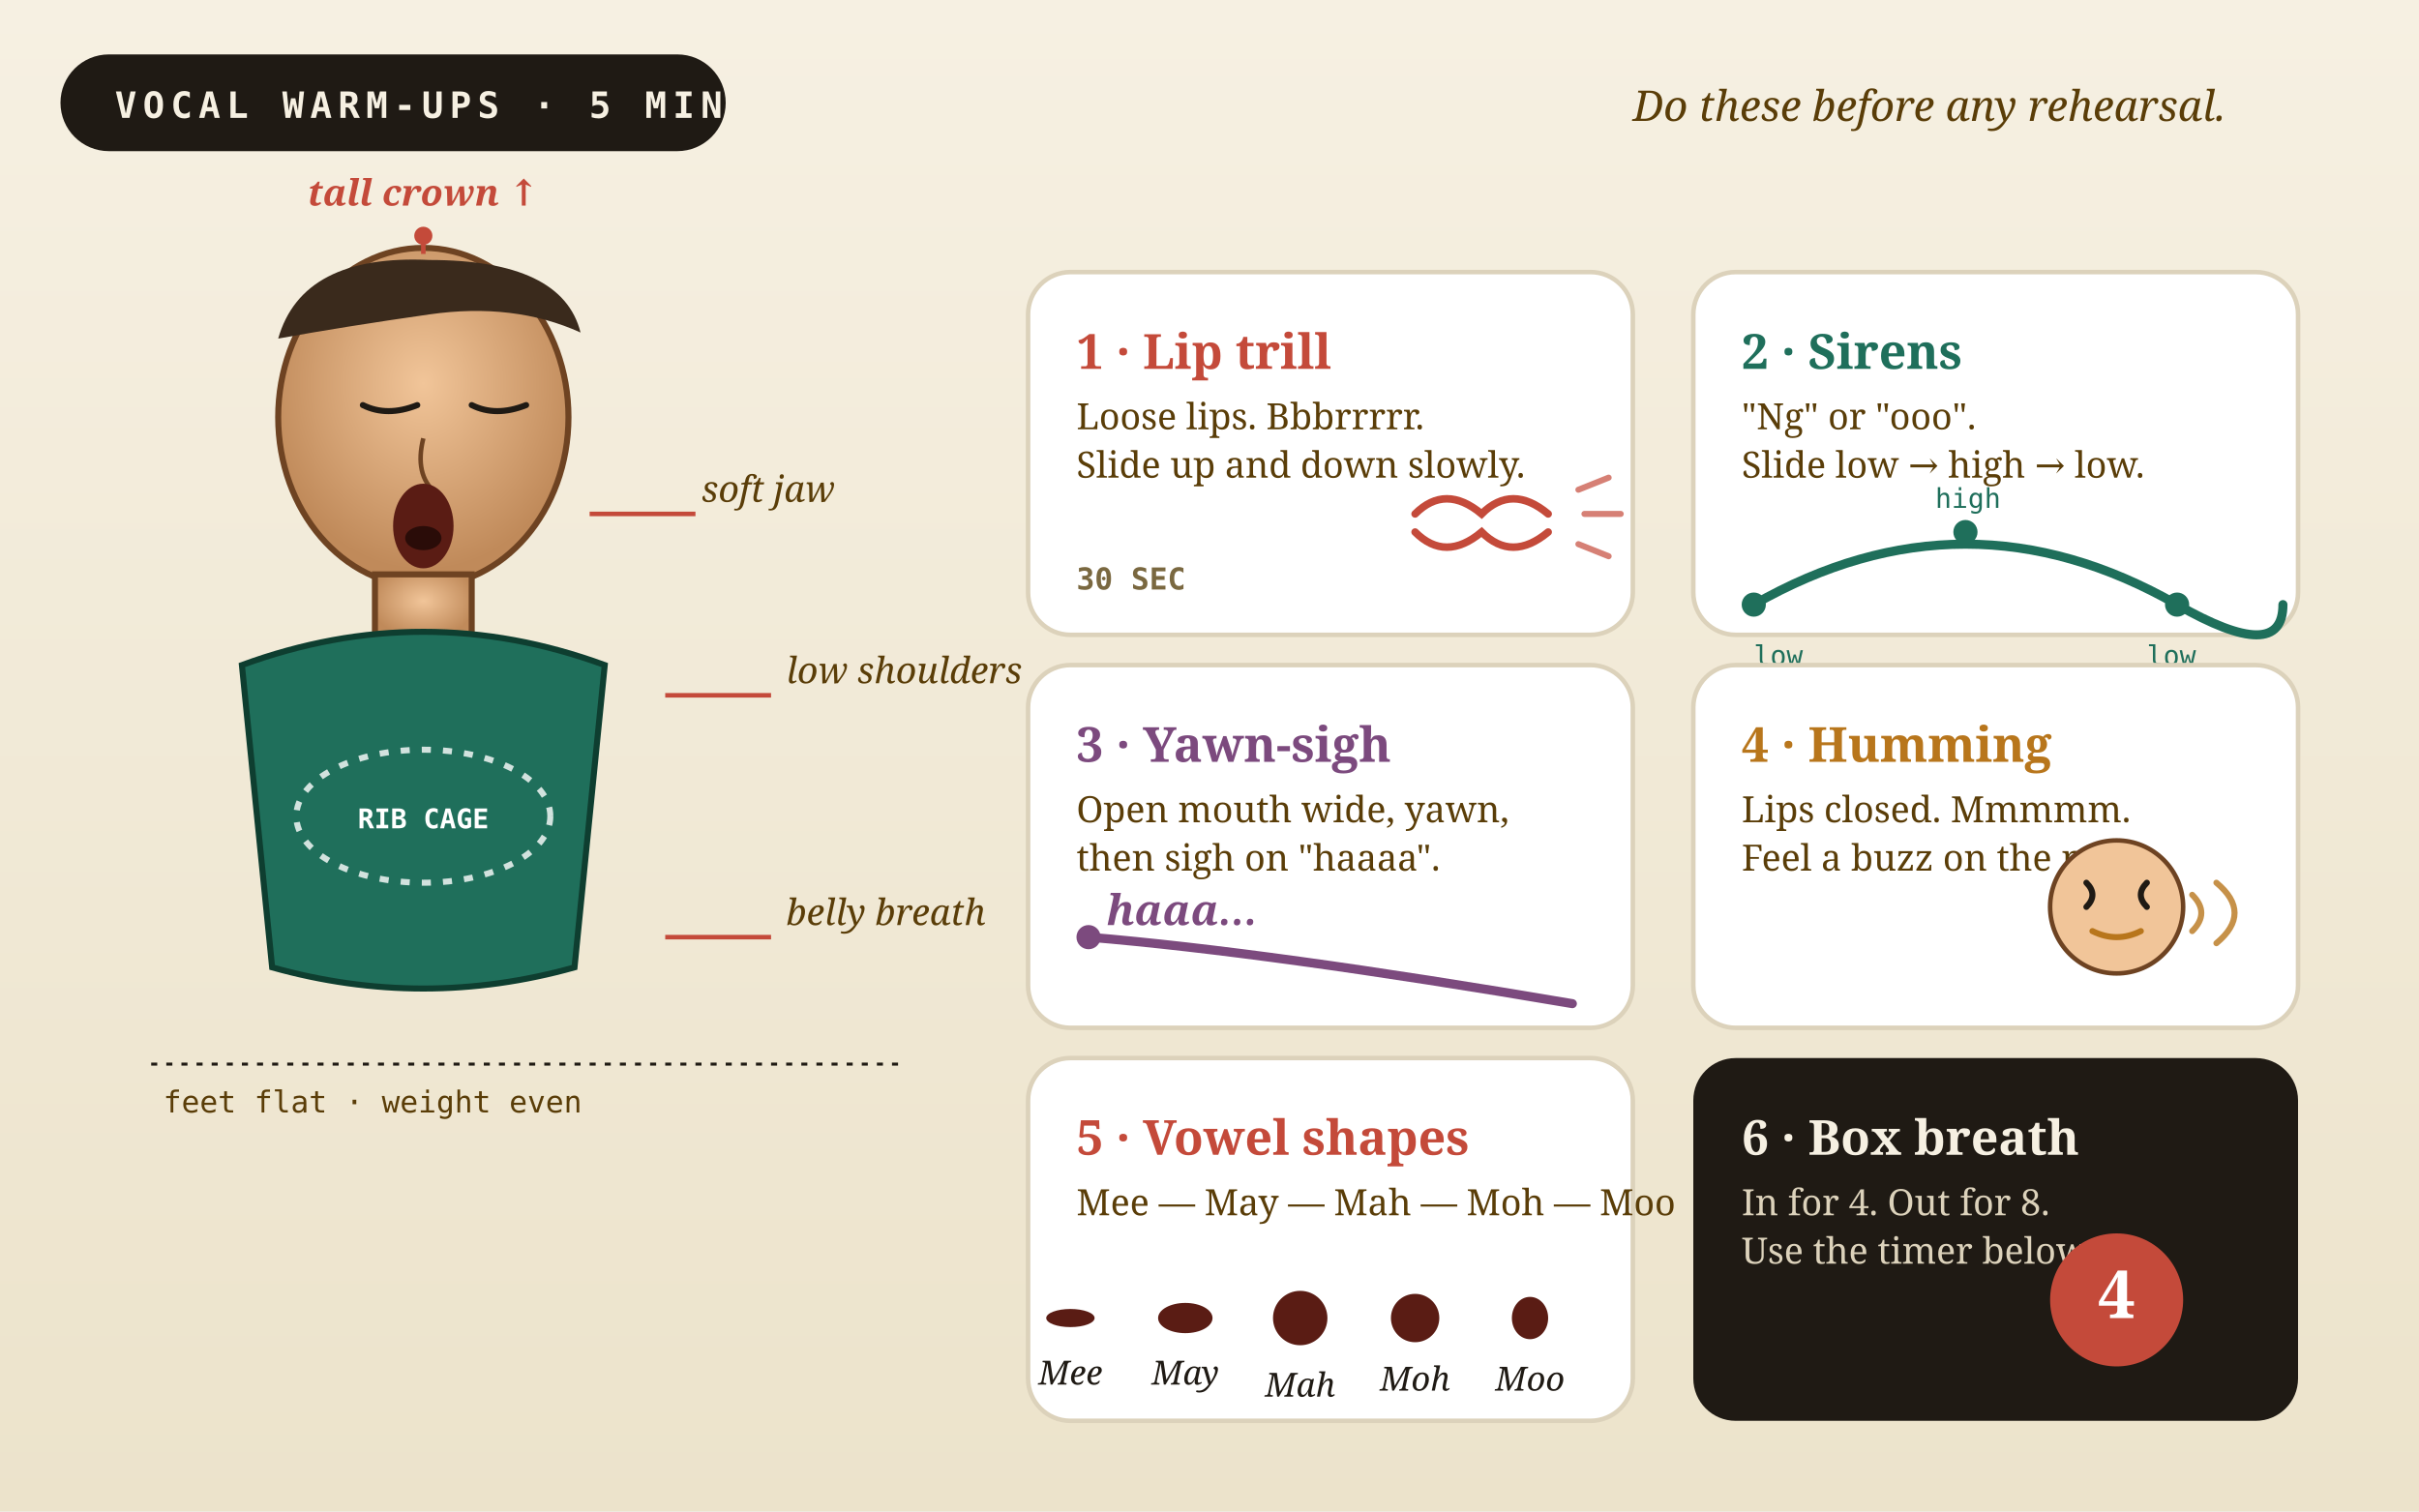
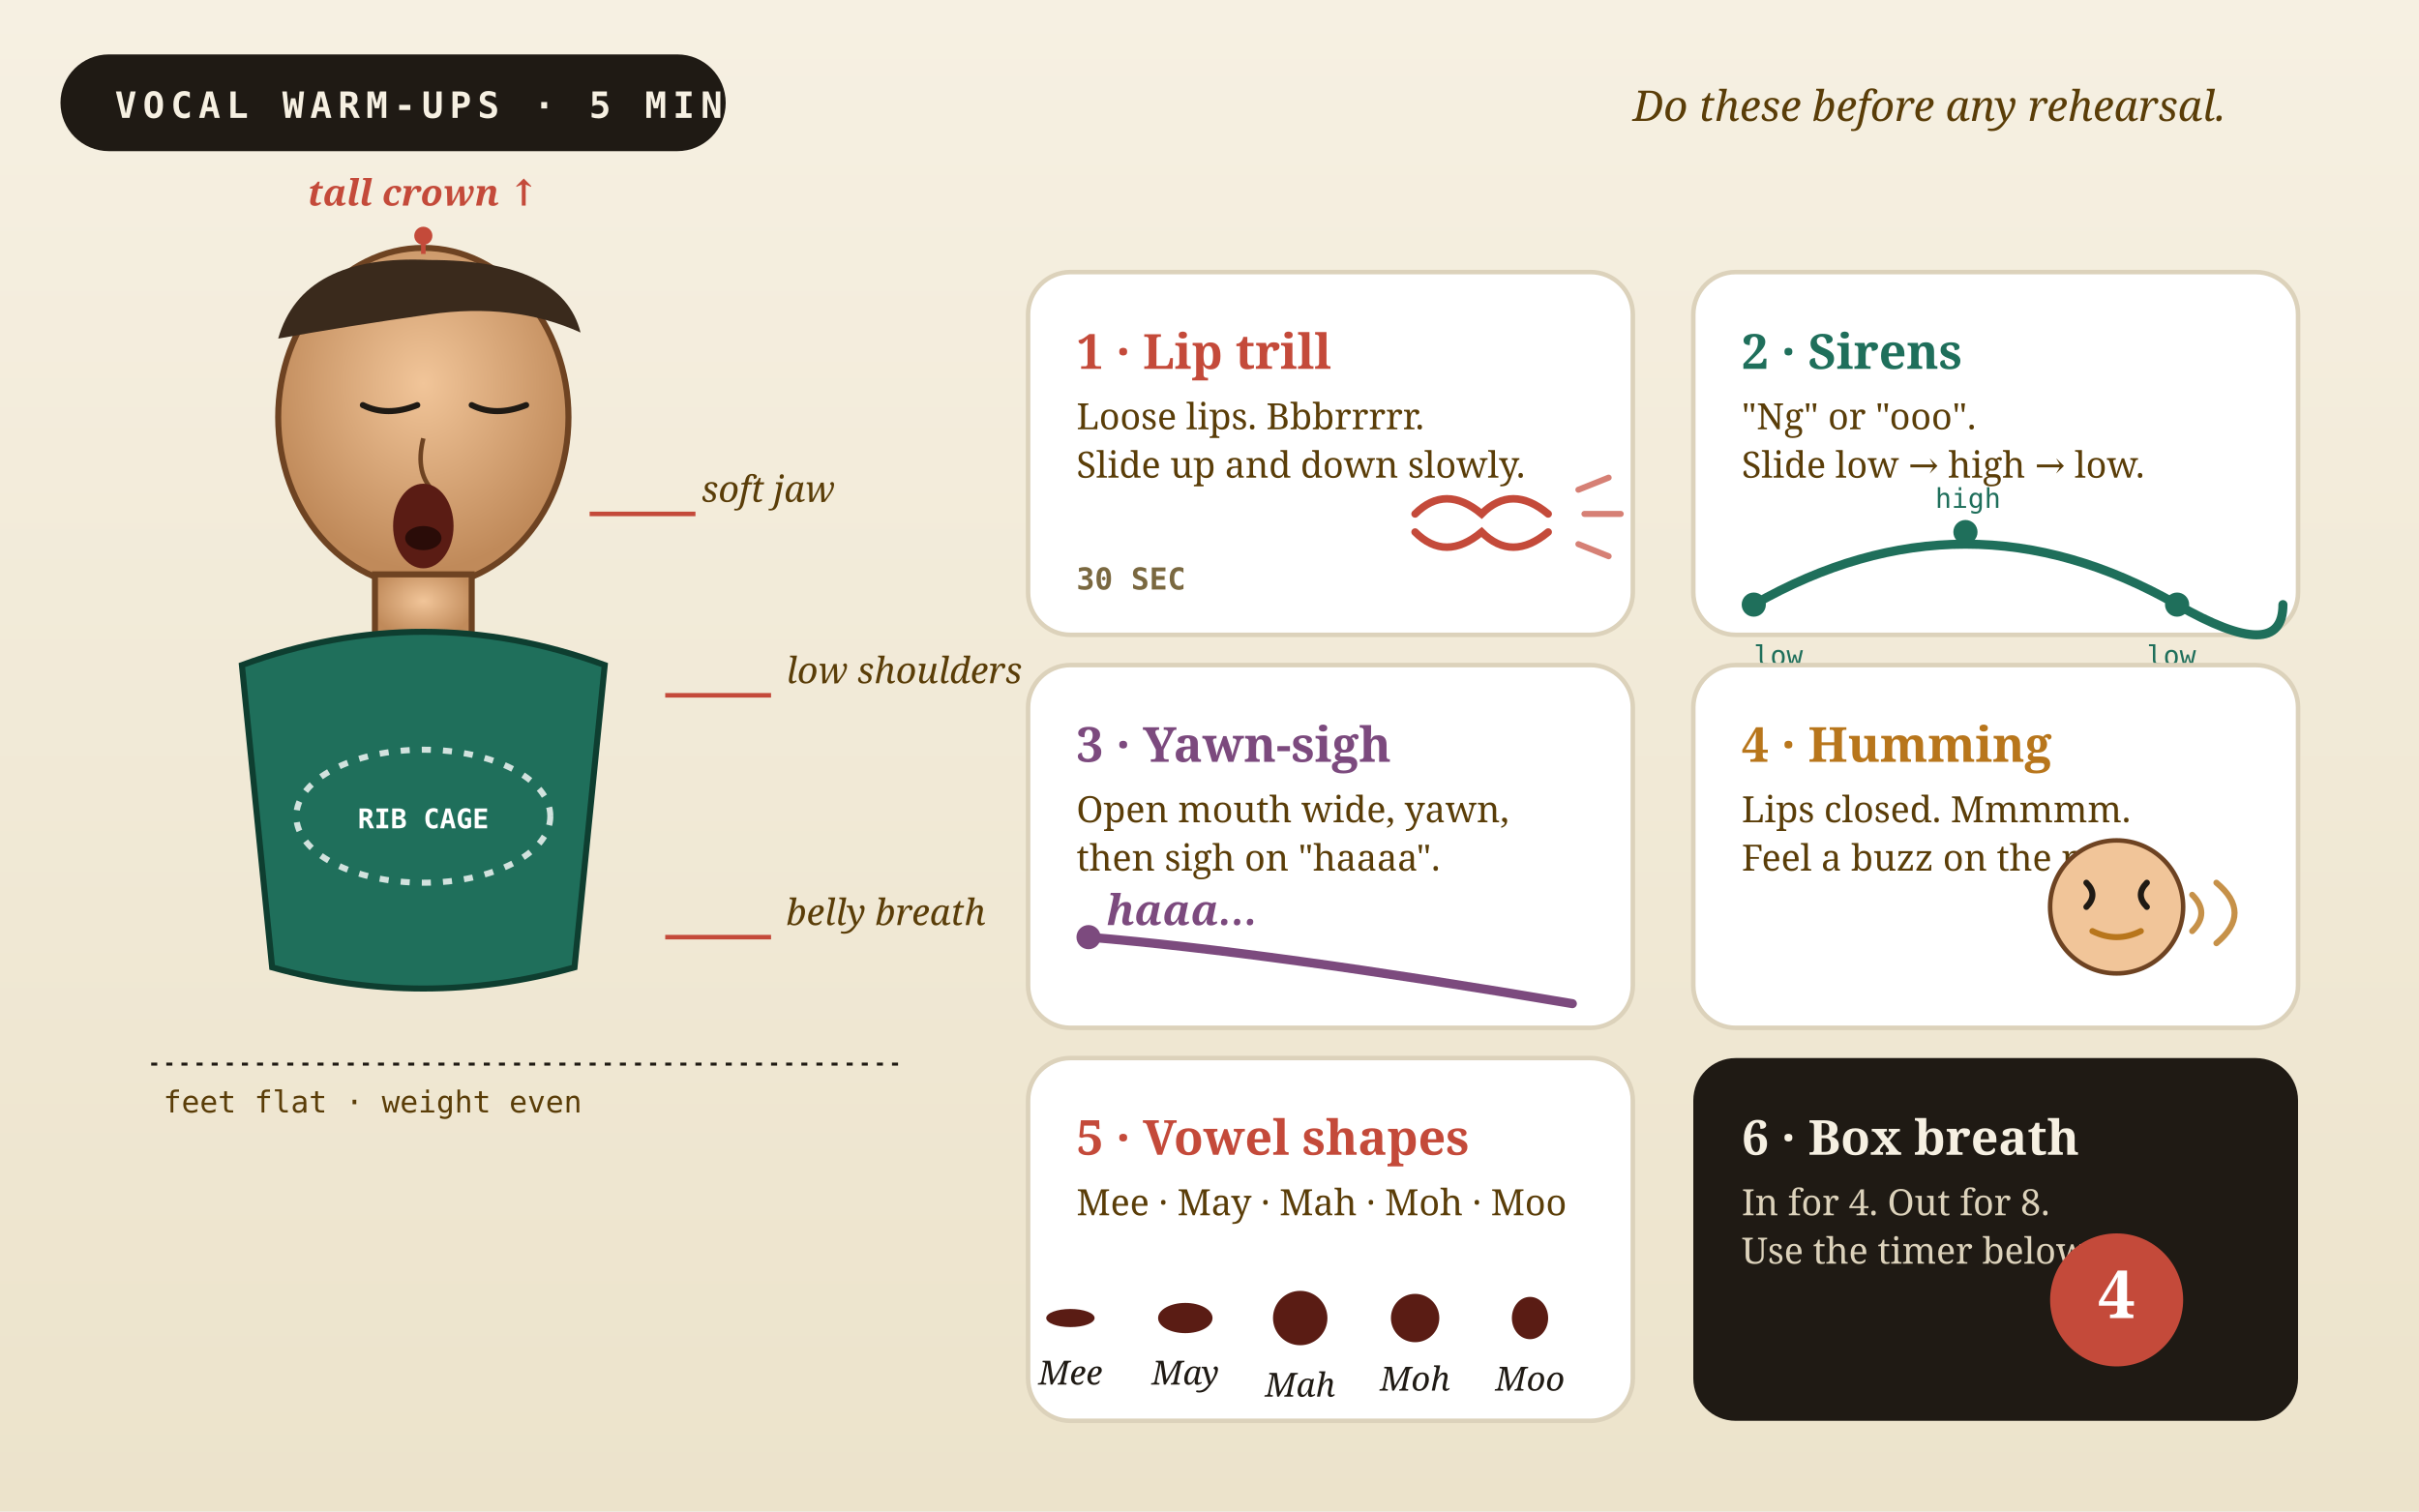
<svg xmlns="http://www.w3.org/2000/svg" viewBox="0 0 800 500" role="img" aria-label="Vocal warm-up exercises: lip trill, sirens, yawn-sigh, humming, vowel shapes, with a singer in good posture.">
  <defs>
    <linearGradient id="bg3" x1="0" x2="0" y1="0" y2="1">
      <stop offset="0%" stop-color="#f6f0e2" />
      <stop offset="100%" stop-color="#ece3cb" />
    </linearGradient>
    <radialGradient id="skinV" cx="50%" cy="40%" r="55%">
      <stop offset="0%" stop-color="#f1c599" />
      <stop offset="100%" stop-color="#c08a5a" />
    </radialGradient>
    <radialGradient id="dot1" cx="50%" cy="50%" r="50%">
      <stop offset="0%" stop-color="#c44a3a" />
      <stop offset="100%" stop-color="#7c1f12" />
    </radialGradient>
  </defs>
  <rect width="800" height="500" fill="url(#bg3)" />
  <g>
    <rect x="20" y="18" width="220" height="32" rx="16" fill="#1f1a14" />
    <text x="38" y="39" font-family="ui-monospace, Menlo, monospace" font-size="12" letter-spacing="2" fill="#f6f0e2" font-weight="700">VOCAL WARM-UPS · 5 MIN</text>
  </g>
  <text x="540" y="40" font-family="Georgia, serif" font-style="italic" font-size="14" fill="#5a3d08">Do these before any rehearsal.</text>
  <g transform="translate(60 90)">
    <ellipse cx="80" cy="48" rx="48" ry="56" fill="url(#skinV)" stroke="#6e4322" stroke-width="2" />
    <path d="M 32 22 q 8 -28, 50 -26 q 44 0, 50 24 q -22 -10, -50 -6 q -28 4, -50 8 z" fill="#3a2a1c" />
    <path d="M 60 44 q 8 4, 18 0" fill="none" stroke="#1f1a14" stroke-width="2" stroke-linecap="round" />
    <path d="M 96 44 q 8 4, 18 0" fill="none" stroke="#1f1a14" stroke-width="2" stroke-linecap="round" />
    <path d="M 80 55 q -3 12, 4 18" fill="none" stroke="#6e4322" stroke-width="1.5" />
    <ellipse cx="80" cy="84" rx="10" ry="14" fill="#5a1c14" />
    <ellipse cx="80" cy="88" rx="6" ry="4" fill="#2a0c08" />
    <rect x="64" y="100" width="32" height="22" fill="url(#skinV)" stroke="#6e4322" stroke-width="2" />
    <path d="M 20 130 q 60 -22, 120 0 l -10 100 q -50 14, -100 0 z" fill="#1f6f5b" stroke="#0e3e30" stroke-width="2" />
    <ellipse cx="80" cy="180" rx="42" ry="22" fill="none" stroke="#fff" stroke-width="2" stroke-dasharray="3 4" opacity=".8" />
    <text x="80" y="184" text-anchor="middle" font-family="ui-monospace, Menlo, monospace" font-size="9" fill="#fff" font-weight="700">RIB CAGE</text>
    <g font-family="Georgia, serif" font-style="italic" font-size="12" fill="#5a3d08">
      <line x1="80" y1="-12" x2="80" y2="-6" stroke="#c44a3a" stroke-width="1.5" />
      <circle cx="80" cy="-12" r="3" fill="#c44a3a" />
      <text x="80" y="-22" text-anchor="middle" fill="#c44a3a" font-weight="700">tall crown ↑</text>
      <line x1="135" y1="80" x2="170" y2="80" stroke="#c44a3a" stroke-width="1.5" />
      <text x="172" y="76">soft jaw</text>
      <line x1="160" y1="140" x2="195" y2="140" stroke="#c44a3a" stroke-width="1.5" />
      <text x="200" y="136">low shoulders</text>
      <line x1="160" y1="220" x2="195" y2="220" stroke="#c44a3a" stroke-width="1.5" />
      <text x="200" y="216">belly breath</text>
    </g>
    <line x1="-10" y1="262" x2="240" y2="262" stroke="#1f1a14" stroke-width="1" stroke-dasharray="2 3" />
    <text x="-6" y="278" font-family="ui-monospace, Menlo, monospace" font-size="10" fill="#5a3d08">feet flat · weight even</text>
  </g>
  <g transform="translate(340 90)">
    <rect width="200" height="120" rx="14" fill="#fff" stroke="#dcd2bb" stroke-width="1.5" />
    <text x="16" y="32" font-family="Georgia, serif" font-weight="700" font-size="16" fill="#c44a3a">1 · Lip trill</text>
    <text x="16" y="52" font-family="Georgia, serif" font-size="12" fill="#5a3d08">Loose lips. Bbbrrrrr.</text>
    <text x="16" y="68" font-family="Georgia, serif" font-size="12" fill="#5a3d08">Slide up and down slowly.</text>
    <g transform="translate(150 80)">
      <path d="M -22 0 q 10 -10, 22 0 q 10 -10, 22 0" fill="none" stroke="#c44a3a" stroke-width="2.5" stroke-linecap="round" />
      <path d="M -22 6 q 10 10, 22 0 q 10 10, 22 0" fill="none" stroke="#c44a3a" stroke-width="2.5" stroke-linecap="round" />
      <g stroke="#c44a3a" stroke-width="2" fill="none" stroke-linecap="round" opacity=".7">
        <line x1="32" y1="-8" x2="42" y2="-12" />
        <line x1="34" y1="0" x2="46" y2="0" />
        <line x1="32" y1="10" x2="42" y2="14" />
      </g>
    </g>
    <text x="16" y="105" font-family="ui-monospace, Menlo, monospace" font-size="10" fill="#7a6840" font-weight="700">30 SEC</text>
  </g>
  <g transform="translate(560 90)">
    <rect width="200" height="120" rx="14" fill="#fff" stroke="#dcd2bb" stroke-width="1.5" />
    <text x="16" y="32" font-family="Georgia, serif" font-weight="700" font-size="16" fill="#1f6f5b">2 · Sirens</text>
    <text x="16" y="52" font-family="Georgia, serif" font-size="12" fill="#5a3d08">"Ng" or "ooo".</text>
    <text x="16" y="68" font-family="Georgia, serif" font-size="12" fill="#5a3d08">Slide low → high → low.</text>
    <g transform="translate(20 80)">
      <path d="M 0 30 Q 70 -10, 140 30 Q 175 50, 175 30" fill="none" stroke="#1f6f5b" stroke-width="3" stroke-linecap="round" />
      <circle cx="0" cy="30" r="4" fill="#1f6f5b" />
      <circle cx="70" cy="6" r="4" fill="#1f6f5b" />
      <circle cx="140" cy="30" r="4" fill="#1f6f5b" />
      <text x="0" y="50" font-family="ui-monospace, Menlo, monospace" font-size="9" fill="#1f6f5b">low</text>
      <text x="60" y="-2" font-family="ui-monospace, Menlo, monospace" font-size="9" fill="#1f6f5b">high</text>
      <text x="130" y="50" font-family="ui-monospace, Menlo, monospace" font-size="9" fill="#1f6f5b">low</text>
    </g>
  </g>
  <g transform="translate(340 220)">
    <rect width="200" height="120" rx="14" fill="#fff" stroke="#dcd2bb" stroke-width="1.5" />
    <text x="16" y="32" font-family="Georgia, serif" font-weight="700" font-size="16" fill="#7c4a7e">3 · Yawn-sigh</text>
    <text x="16" y="52" font-family="Georgia, serif" font-size="12" fill="#5a3d08">Open mouth wide, yawn,</text>
    <text x="16" y="68" font-family="Georgia, serif" font-size="12" fill="#5a3d08">then sigh on "haaaa".</text>
    <g transform="translate(20 90)">
      <path d="M 0 0 Q 60 5, 160 22" fill="none" stroke="#7c4a7e" stroke-width="3" stroke-linecap="round" />
      <circle cx="0" cy="0" r="4" fill="#7c4a7e" />
      <text x="6" y="-4" font-family="Georgia, serif" font-style="italic" font-size="14" fill="#7c4a7e" font-weight="700">haaa…</text>
    </g>
  </g>
  <g transform="translate(560 220)">
    <rect width="200" height="120" rx="14" fill="#fff" stroke="#dcd2bb" stroke-width="1.5" />
    <text x="16" y="32" font-family="Georgia, serif" font-weight="700" font-size="16" fill="#b8761c">4 · Humming</text>
    <text x="16" y="52" font-family="Georgia, serif" font-size="12" fill="#5a3d08">Lips closed. Mmmmm.</text>
    <text x="16" y="68" font-family="Georgia, serif" font-size="12" fill="#5a3d08">Feel a buzz on the nose.</text>
    <g transform="translate(140 80)">
      <circle cx="0" cy="0" r="22" fill="#f1c599" stroke="#6e4322" stroke-width="1.5" />
      <path d="M -10 -8 q 4 4, 0 8" stroke="#1f1a14" stroke-width="2" fill="none" stroke-linecap="round" />
      <path d="M 10 -8 q -4 4, 0 8" stroke="#1f1a14" stroke-width="2" fill="none" stroke-linecap="round" />
      <path d="M -8 8 q 8 4, 16 0" stroke="#b8761c" stroke-width="2" fill="none" stroke-linecap="round" />
      <g stroke="#b8761c" stroke-width="2" fill="none" stroke-linecap="round" opacity=".8">
        <path d="M 25 -4 q 6 6, 0 12" />
        <path d="M 33 -8 q 12 10, 0 20" />
      </g>
    </g>
  </g>
  <g transform="translate(340 350)">
    <rect width="200" height="120" rx="14" fill="#fff" stroke="#dcd2bb" stroke-width="1.5" />
    <text x="16" y="32" font-family="Georgia, serif" font-weight="700" font-size="16" fill="#c44a3a">5 · Vowel shapes</text>
-     <text x="16" y="52" font-family="Georgia, serif" font-size="12" fill="#5a3d08">Mee — May — Mah — Moh — Moo</text>
+     <text x="16" y="52" font-family="Georgia, serif" font-size="12" fill="#5a3d08">Mee · May · Mah · Moh · Moo</text>
    <g transform="translate(14 86)">
      <g>
        <ellipse cx="0" cy="0" rx="8" ry="3" fill="#5a1c14" />
        <text x="0" y="22" text-anchor="middle" font-family="Georgia, serif" font-style="italic" font-size="11" fill="#1f1a14">Mee</text>
      </g>
      <g transform="translate(38 0)">
        <ellipse cx="0" cy="0" rx="9" ry="5" fill="#5a1c14" />
        <text x="0" y="22" text-anchor="middle" font-family="Georgia, serif" font-style="italic" font-size="11" fill="#1f1a14">May</text>
      </g>
      <g transform="translate(76 0)">
        <ellipse cx="0" cy="0" rx="9" ry="9" fill="#5a1c14" />
        <text x="0" y="26" text-anchor="middle" font-family="Georgia, serif" font-style="italic" font-size="11" fill="#1f1a14">Mah</text>
      </g>
      <g transform="translate(114 0)">
        <ellipse cx="0" cy="0" rx="8" ry="8" fill="#5a1c14" />
        <text x="0" y="24" text-anchor="middle" font-family="Georgia, serif" font-style="italic" font-size="11" fill="#1f1a14">Moh</text>
      </g>
      <g transform="translate(152 0)">
        <ellipse cx="0" cy="0" rx="6" ry="7" fill="#5a1c14" />
        <text x="0" y="24" text-anchor="middle" font-family="Georgia, serif" font-style="italic" font-size="11" fill="#1f1a14">Moo</text>
      </g>
    </g>
  </g>
  <g transform="translate(560 350)">
    <rect width="200" height="120" rx="14" fill="#1f1a14" />
    <text x="16" y="32" font-family="Georgia, serif" font-weight="700" font-size="16" fill="#f6f0e2">6 · Box breath</text>
    <text x="16" y="52" font-family="Georgia, serif" font-size="12" fill="#dcd2bb">In for 4. Out for 8.</text>
    <text x="16" y="68" font-family="Georgia, serif" font-size="12" fill="#dcd2bb">Use the timer below.</text>
    <g transform="translate(140 80)">
      <circle cx="0" cy="0" r="22" fill="#c44a3a" />
      <text x="0" y="6" text-anchor="middle" font-family="Georgia, serif" font-weight="700" font-size="22" fill="#fff">4</text>
    </g>
  </g>
</svg>
